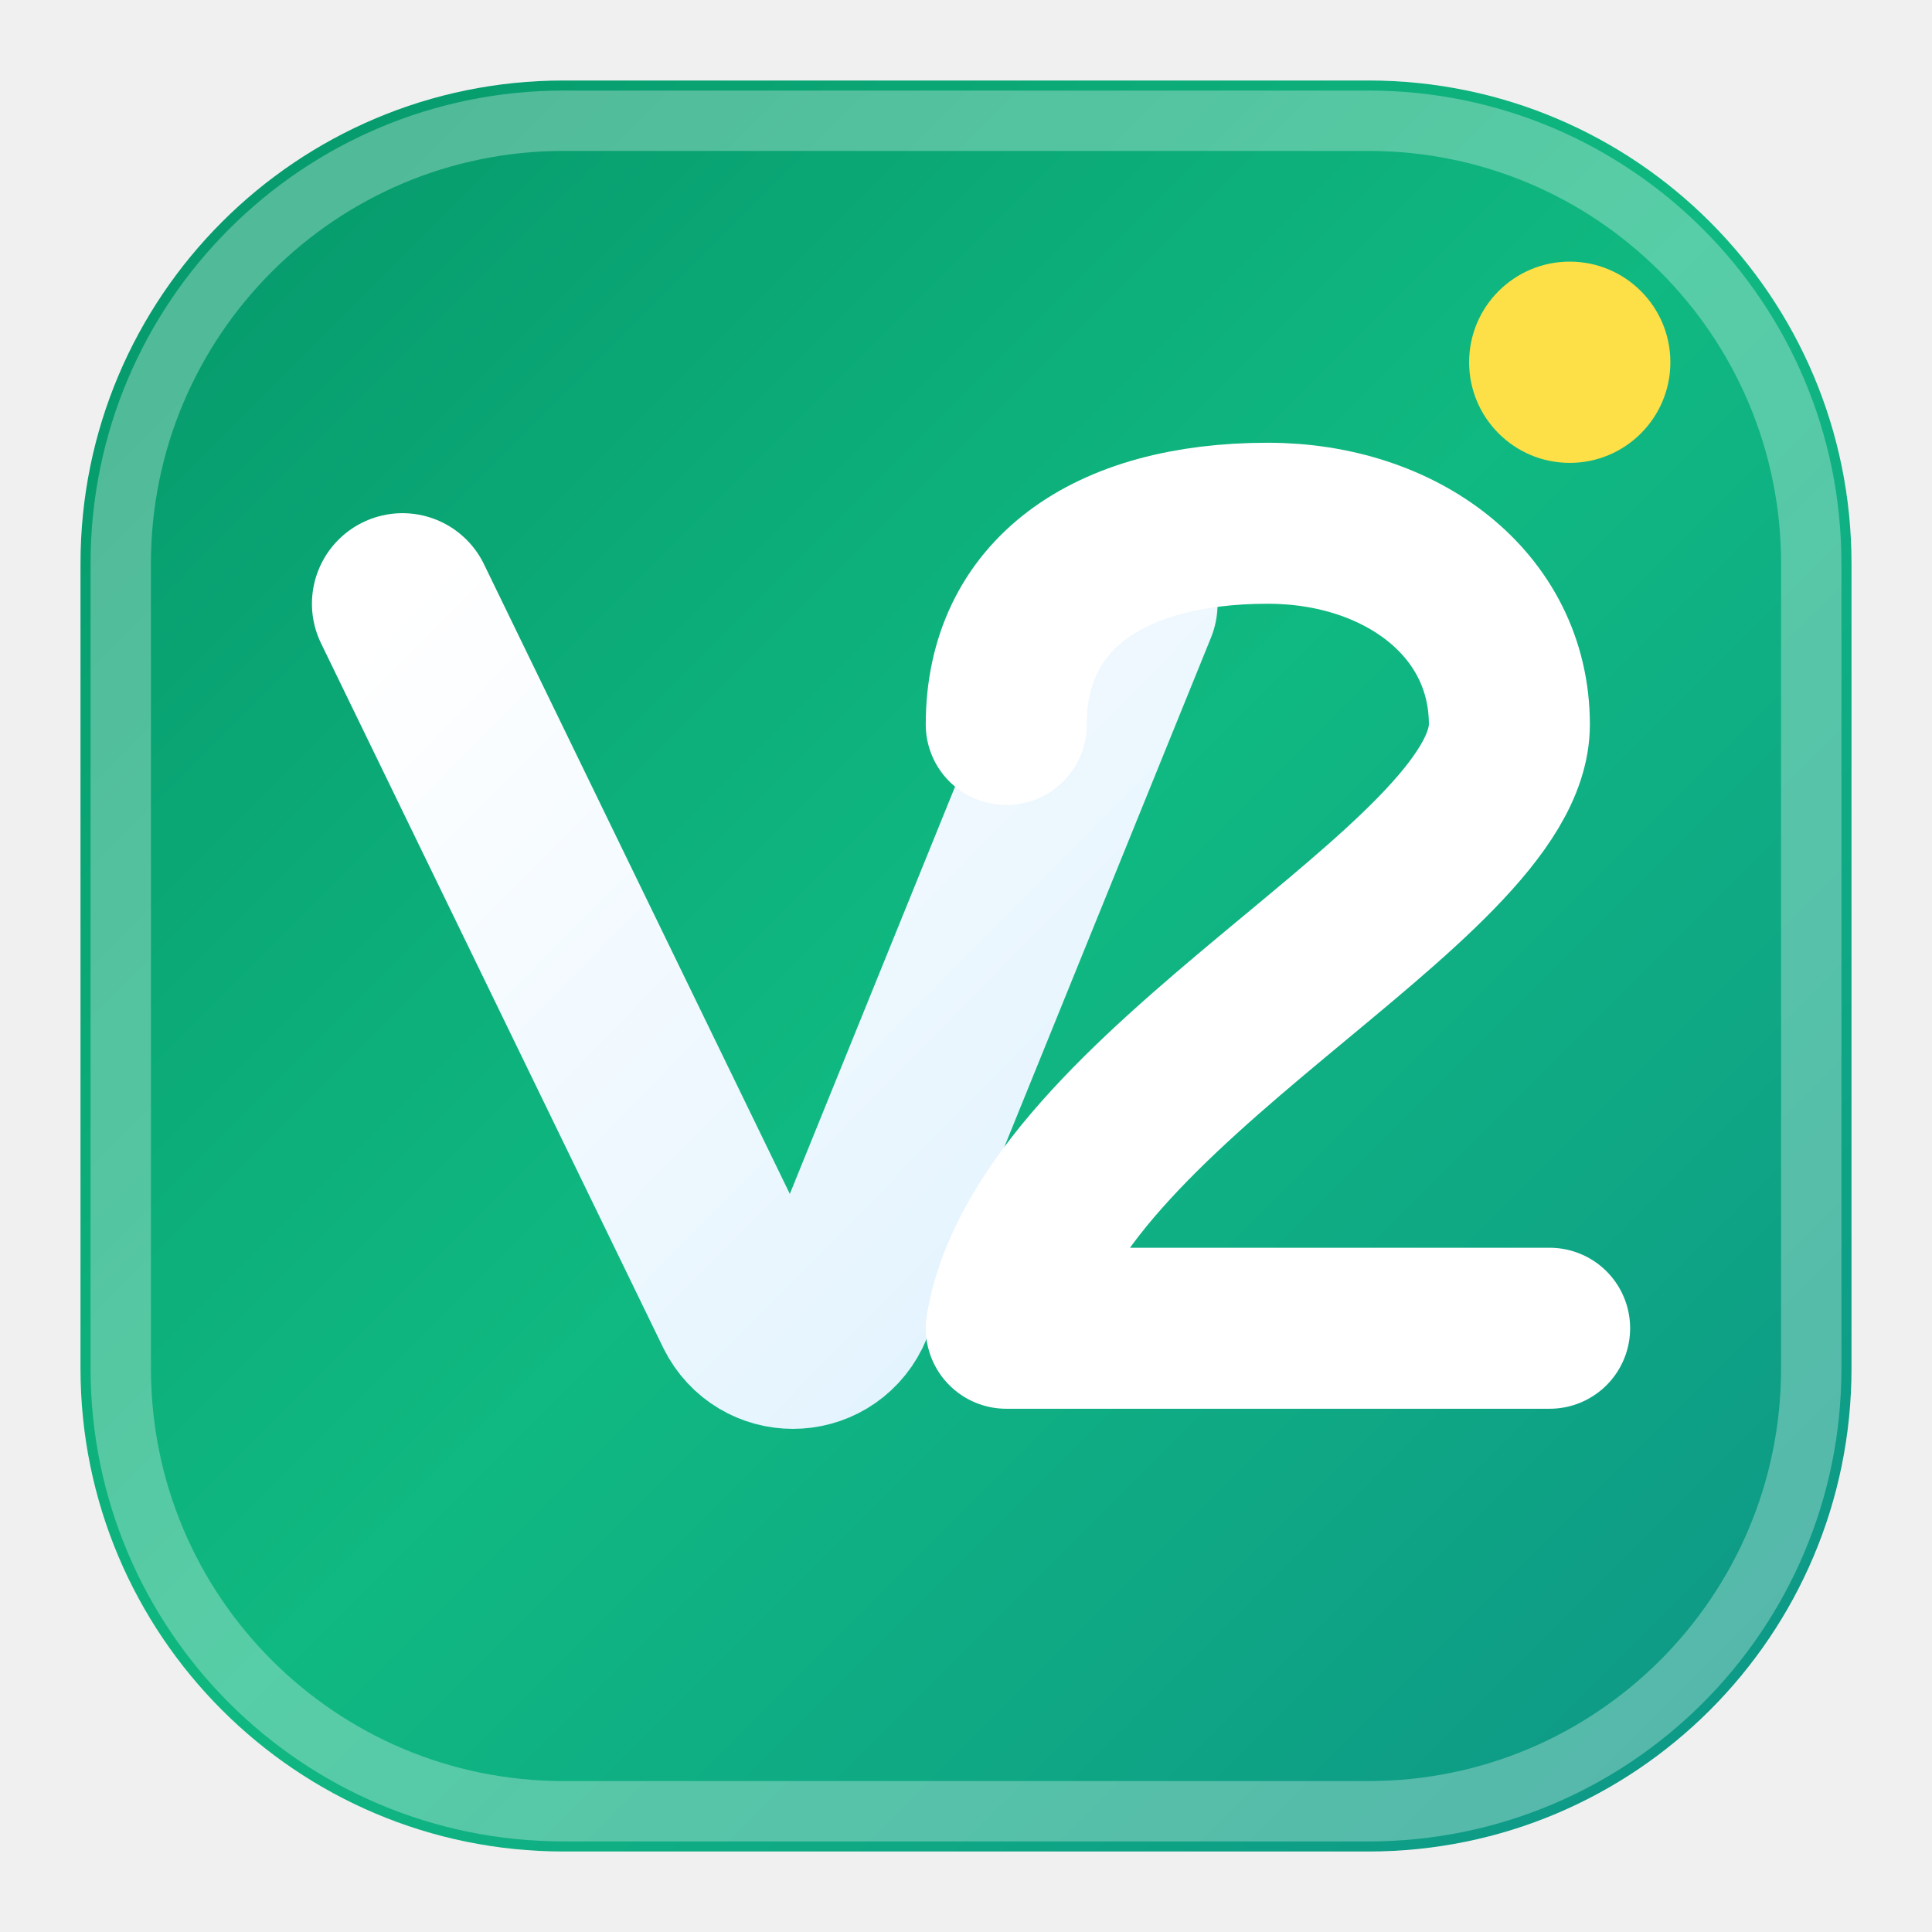
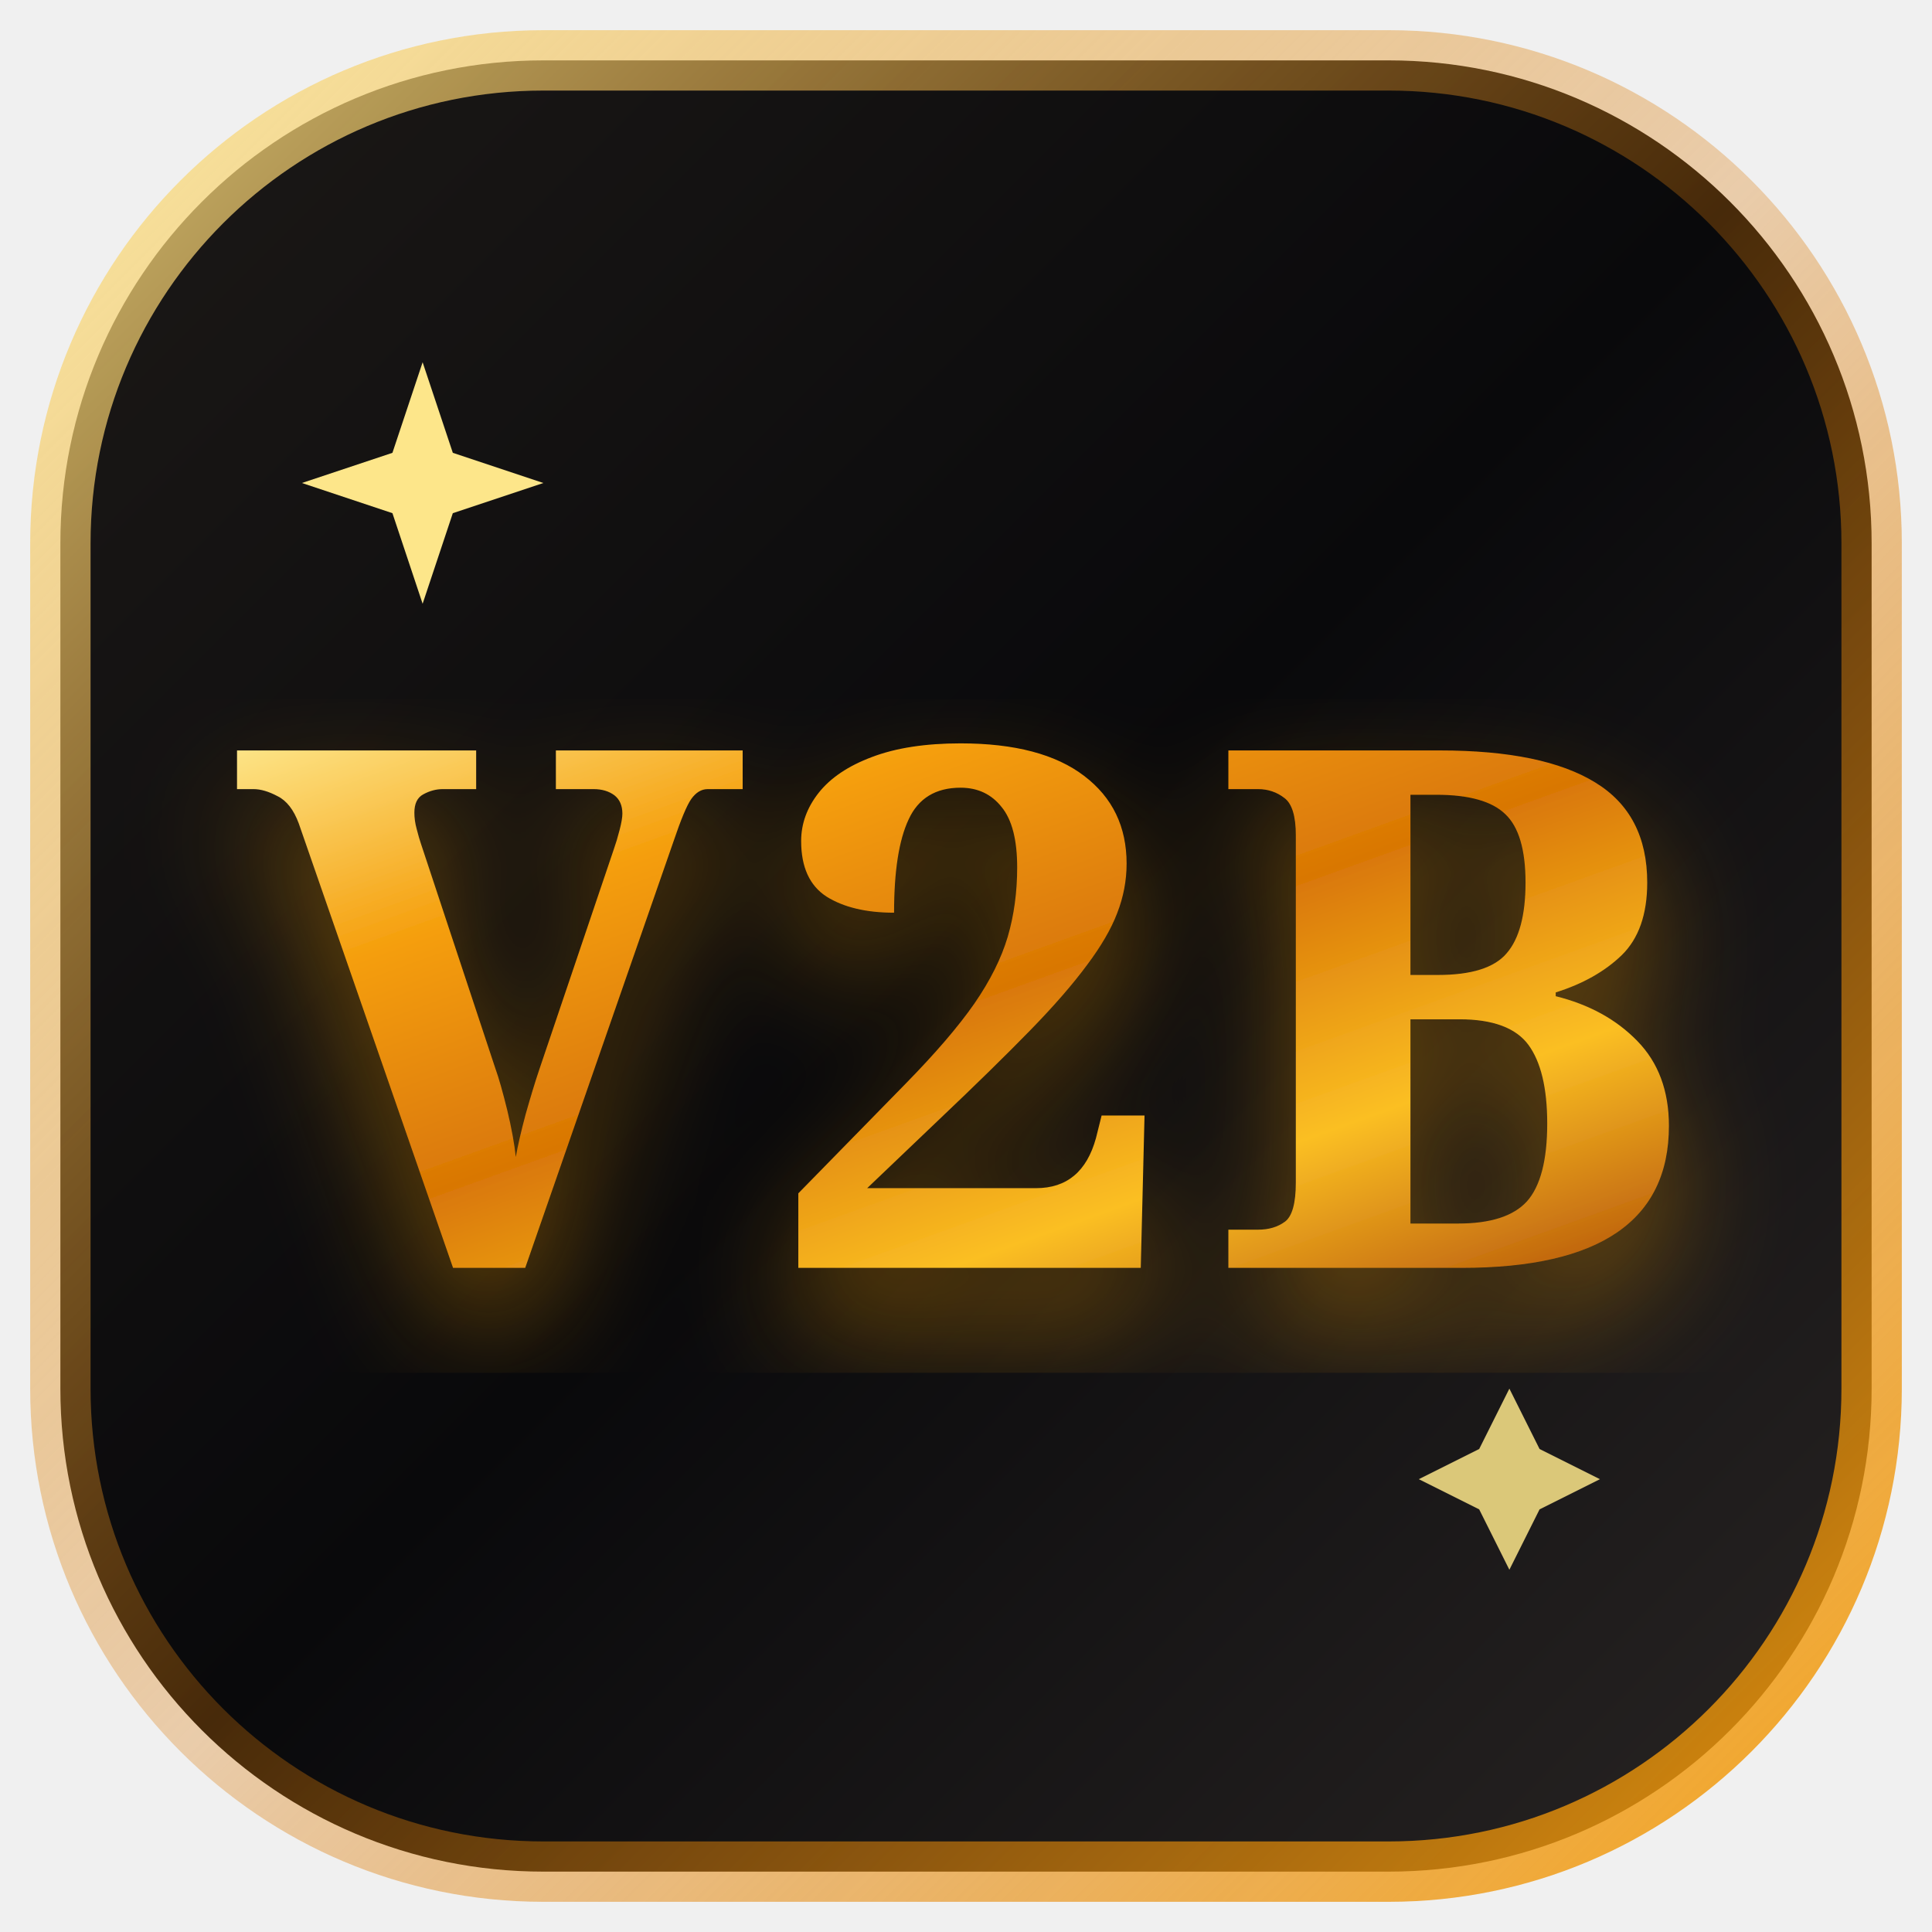
- <svg xmlns="http://www.w3.org/2000/svg" viewBox="0 0 48 48" fill="none">
+ <svg xmlns="http://www.w3.org/2000/svg" viewBox="0 0 64 64" fill="none">
  <defs>
-     <linearGradient id="v2Bg" x1="0%" y1="0%" x2="100%" y2="100%">
-       <stop offset="0%" stop-color="#059669" />
-       <stop offset="50%" stop-color="#10B981" />
-       <stop offset="100%" stop-color="#0D9488" />
+     <linearGradient id="bgGrad" x1="0%" y1="0%" x2="100%" y2="100%">
+       <stop offset="0%" stop-color="#1C1917" />
+       <stop offset="50%" stop-color="#09090B" />
+       <stop offset="100%" stop-color="#292524" />
    </linearGradient>
-     <linearGradient id="v2Fg" x1="0%" y1="0%" x2="100%" y2="100%">
-       <stop offset="0%" stop-color="#FFFFFF" />
-       <stop offset="100%" stop-color="#E0F2FE" />
+     <linearGradient id="goldMetallic" x1="0%" y1="0%" x2="100%" y2="100%">
+       <stop offset="0%" stop-color="#FDE68A" />
+       <stop offset="25%" stop-color="#F59E0B" />
+       <stop offset="50%" stop-color="#D97706" />
+       <stop offset="75%" stop-color="#FBBF24" />
+       <stop offset="100%" stop-color="#B45309" />
    </linearGradient>
+     <linearGradient id="goldBorder" x1="0%" y1="0%" x2="100%" y2="100%">
+       <stop offset="0%" stop-color="#FDE68A" stop-opacity="0.8" />
+       <stop offset="50%" stop-color="#D97706" stop-opacity="0.3" />
+       <stop offset="100%" stop-color="#F59E0B" stop-opacity="0.9" />
+     </linearGradient>
+     <filter id="goldGlow" x="-20%" y="-20%" width="140%" height="140%">
+       <feDropShadow dx="0" dy="2" stdDeviation="2" flood-color="#F59E0B" flood-opacity="0.4" />
+     </filter>
  </defs>
-   <rect x="2" y="2" width="44" height="44" rx="12" fill="url(#v2Bg)" />
-   <rect x="3" y="3" width="42" height="42" rx="11" stroke="rgba(255,255,255,0.3)" stroke-width="1.5" fill="none" />
-   <path d="M10 15L18.5 32.5C19 33.5 20.4 33.5 20.9 32.5L28 15" stroke="url(#v2Fg)" stroke-width="4.5" stroke-linecap="round" stroke-linejoin="round" />
-   <path d="M25 18C25 14.8 27.5 13 31.5 13C34.8 13 37.5 15 37.5 18C37.5 22 26 27 25 33H38.5" stroke="#FFFFFF" stroke-width="4" stroke-linecap="round" stroke-linejoin="round" />
-   <circle cx="39" cy="9" r="2.5" fill="#FDE047" />
+   <rect x="2" y="2" width="60" height="60" rx="16" fill="url(#bgGrad)" />
+   <rect x="2" y="2" width="60" height="60" rx="16" stroke="url(#goldBorder)" stroke-width="2" />
+   <g filter="url(#goldGlow)">
+     <text x="32" y="42" font-family="'Cinzel', 'Playfair Display', 'Georgia', serif" font-weight="900" font-size="24" fill="url(#goldMetallic)" text-anchor="middle" letter-spacing="1">V2B</text>
+   </g>
+   <path d="M14 12 L15 15 L18 16 L15 17 L14 20 L13 17 L10 16 L13 15 Z" fill="#FDE68A" />
+   <path d="M50 46 L51 48 L53 49 L51 50 L50 52 L49 50 L47 49 L49 48 Z" fill="#FDE68A" opacity="0.85" />
</svg>
